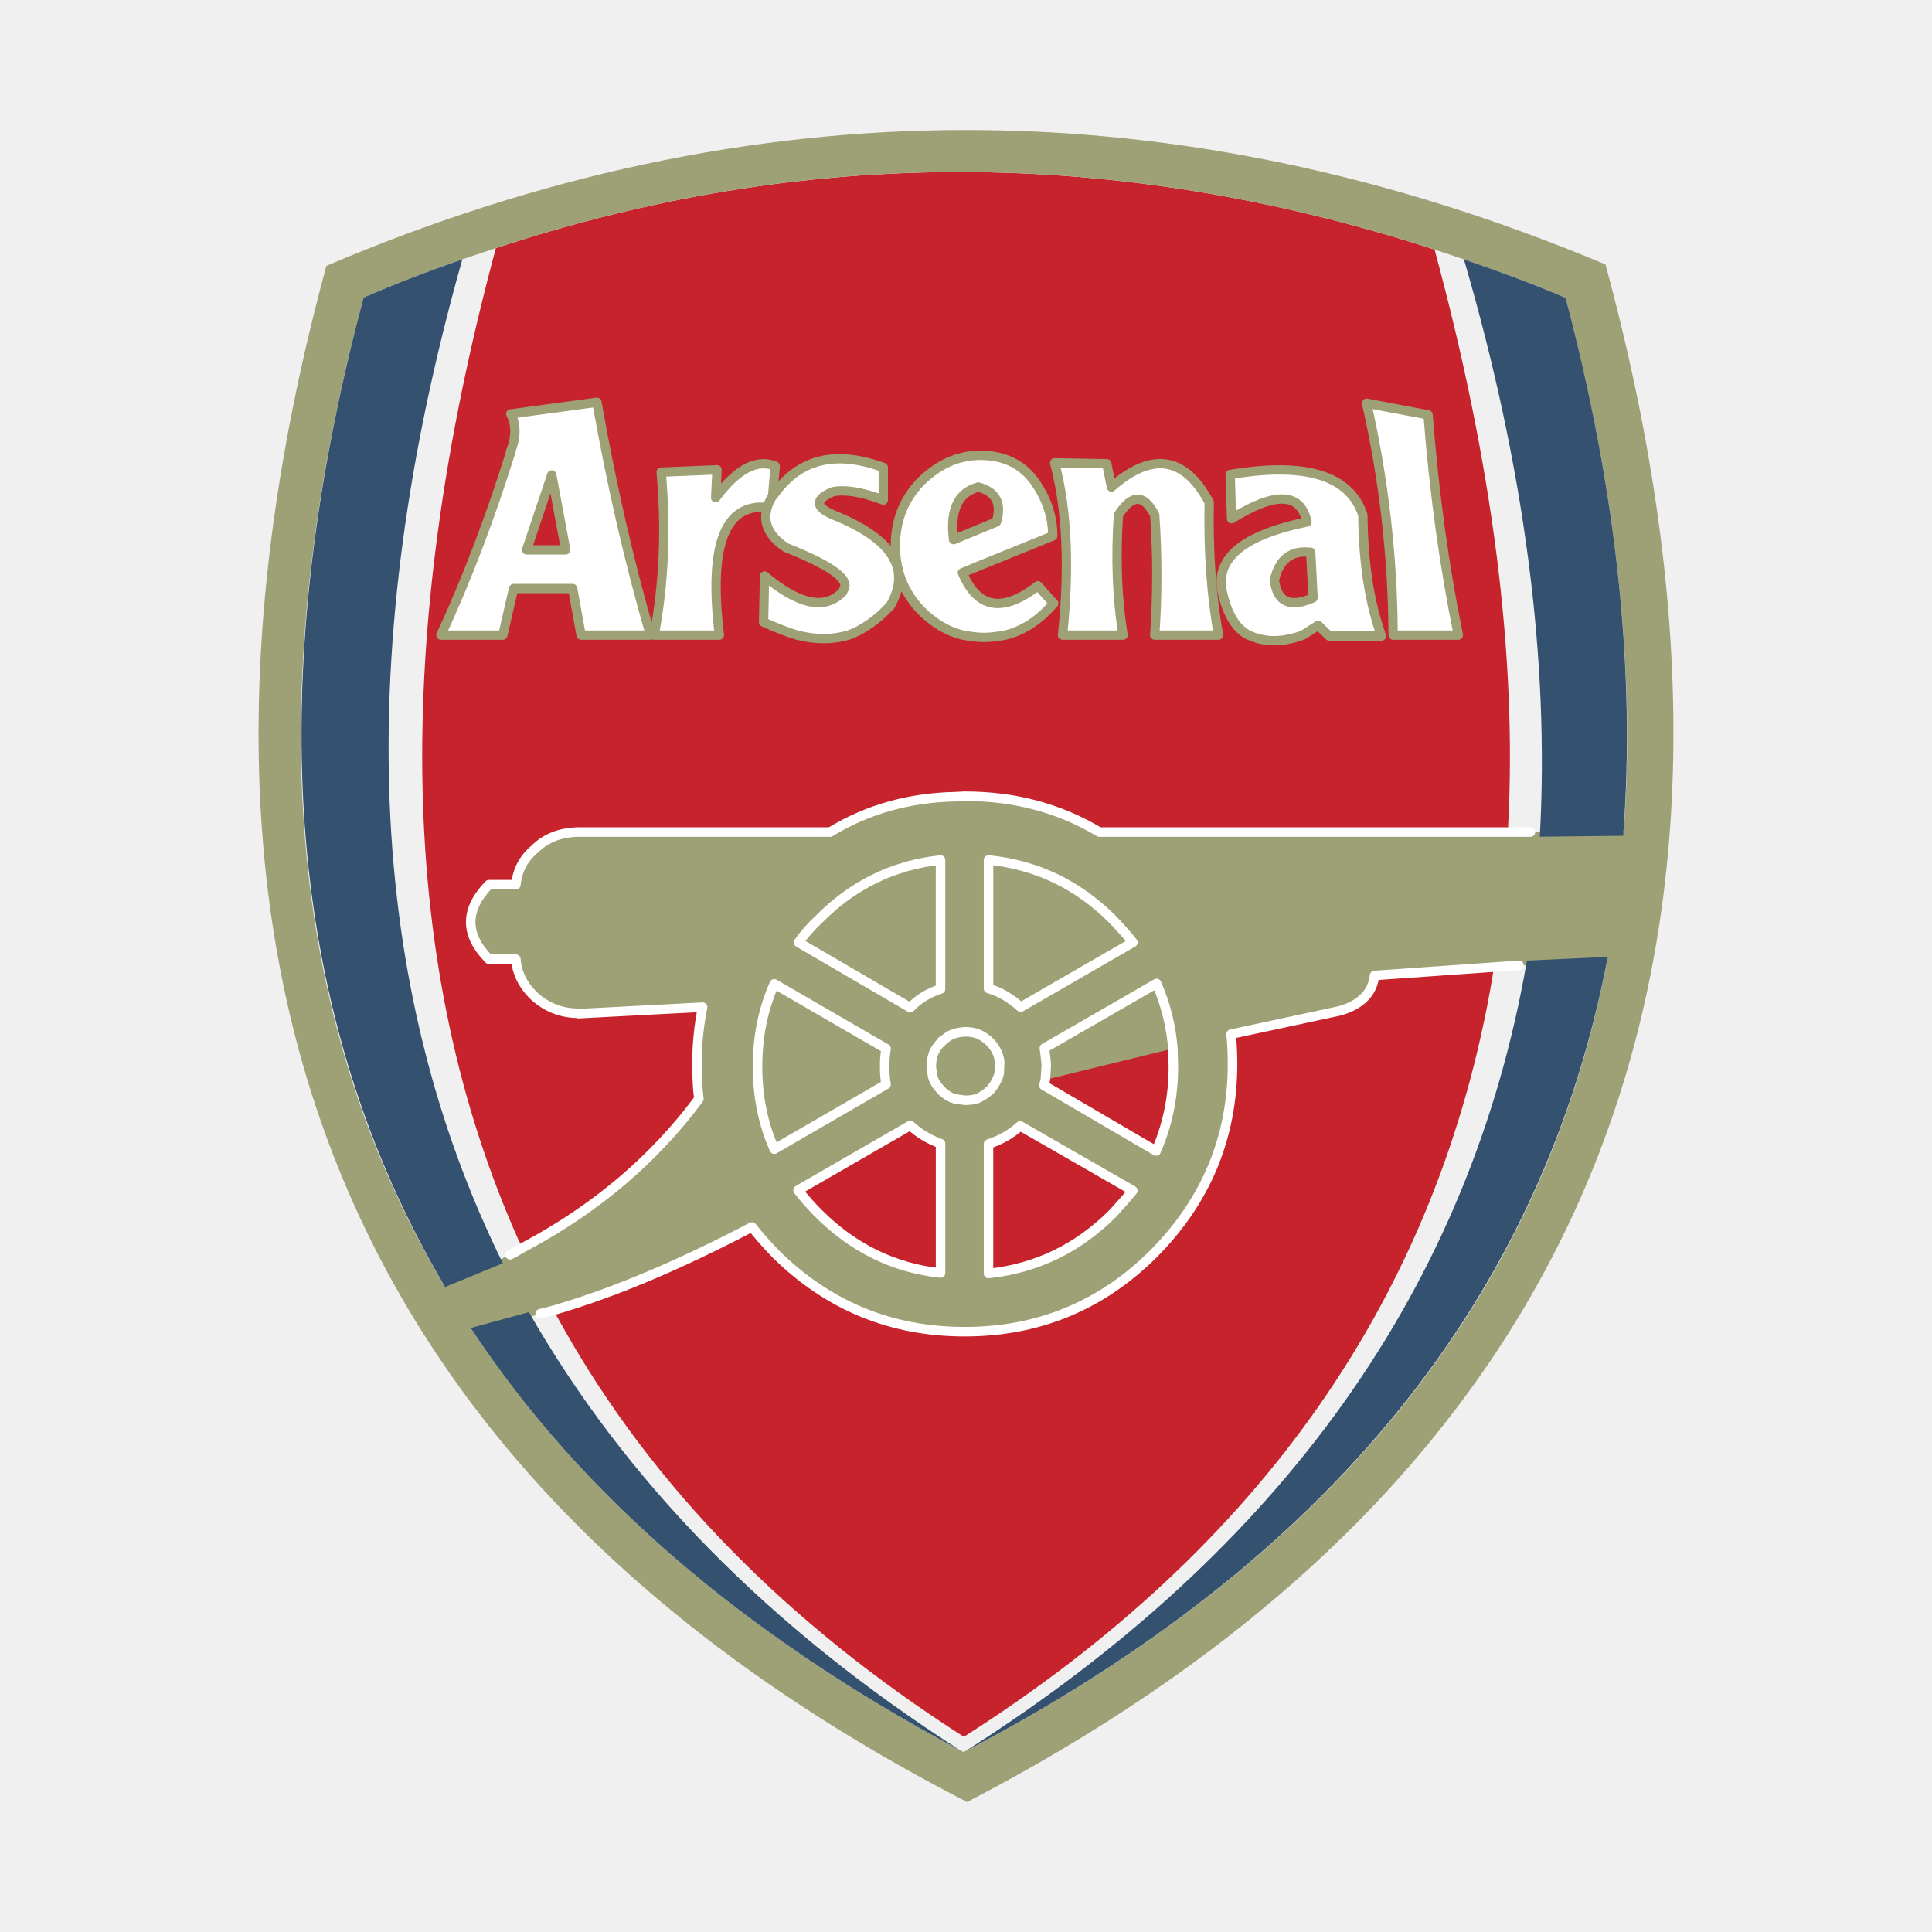
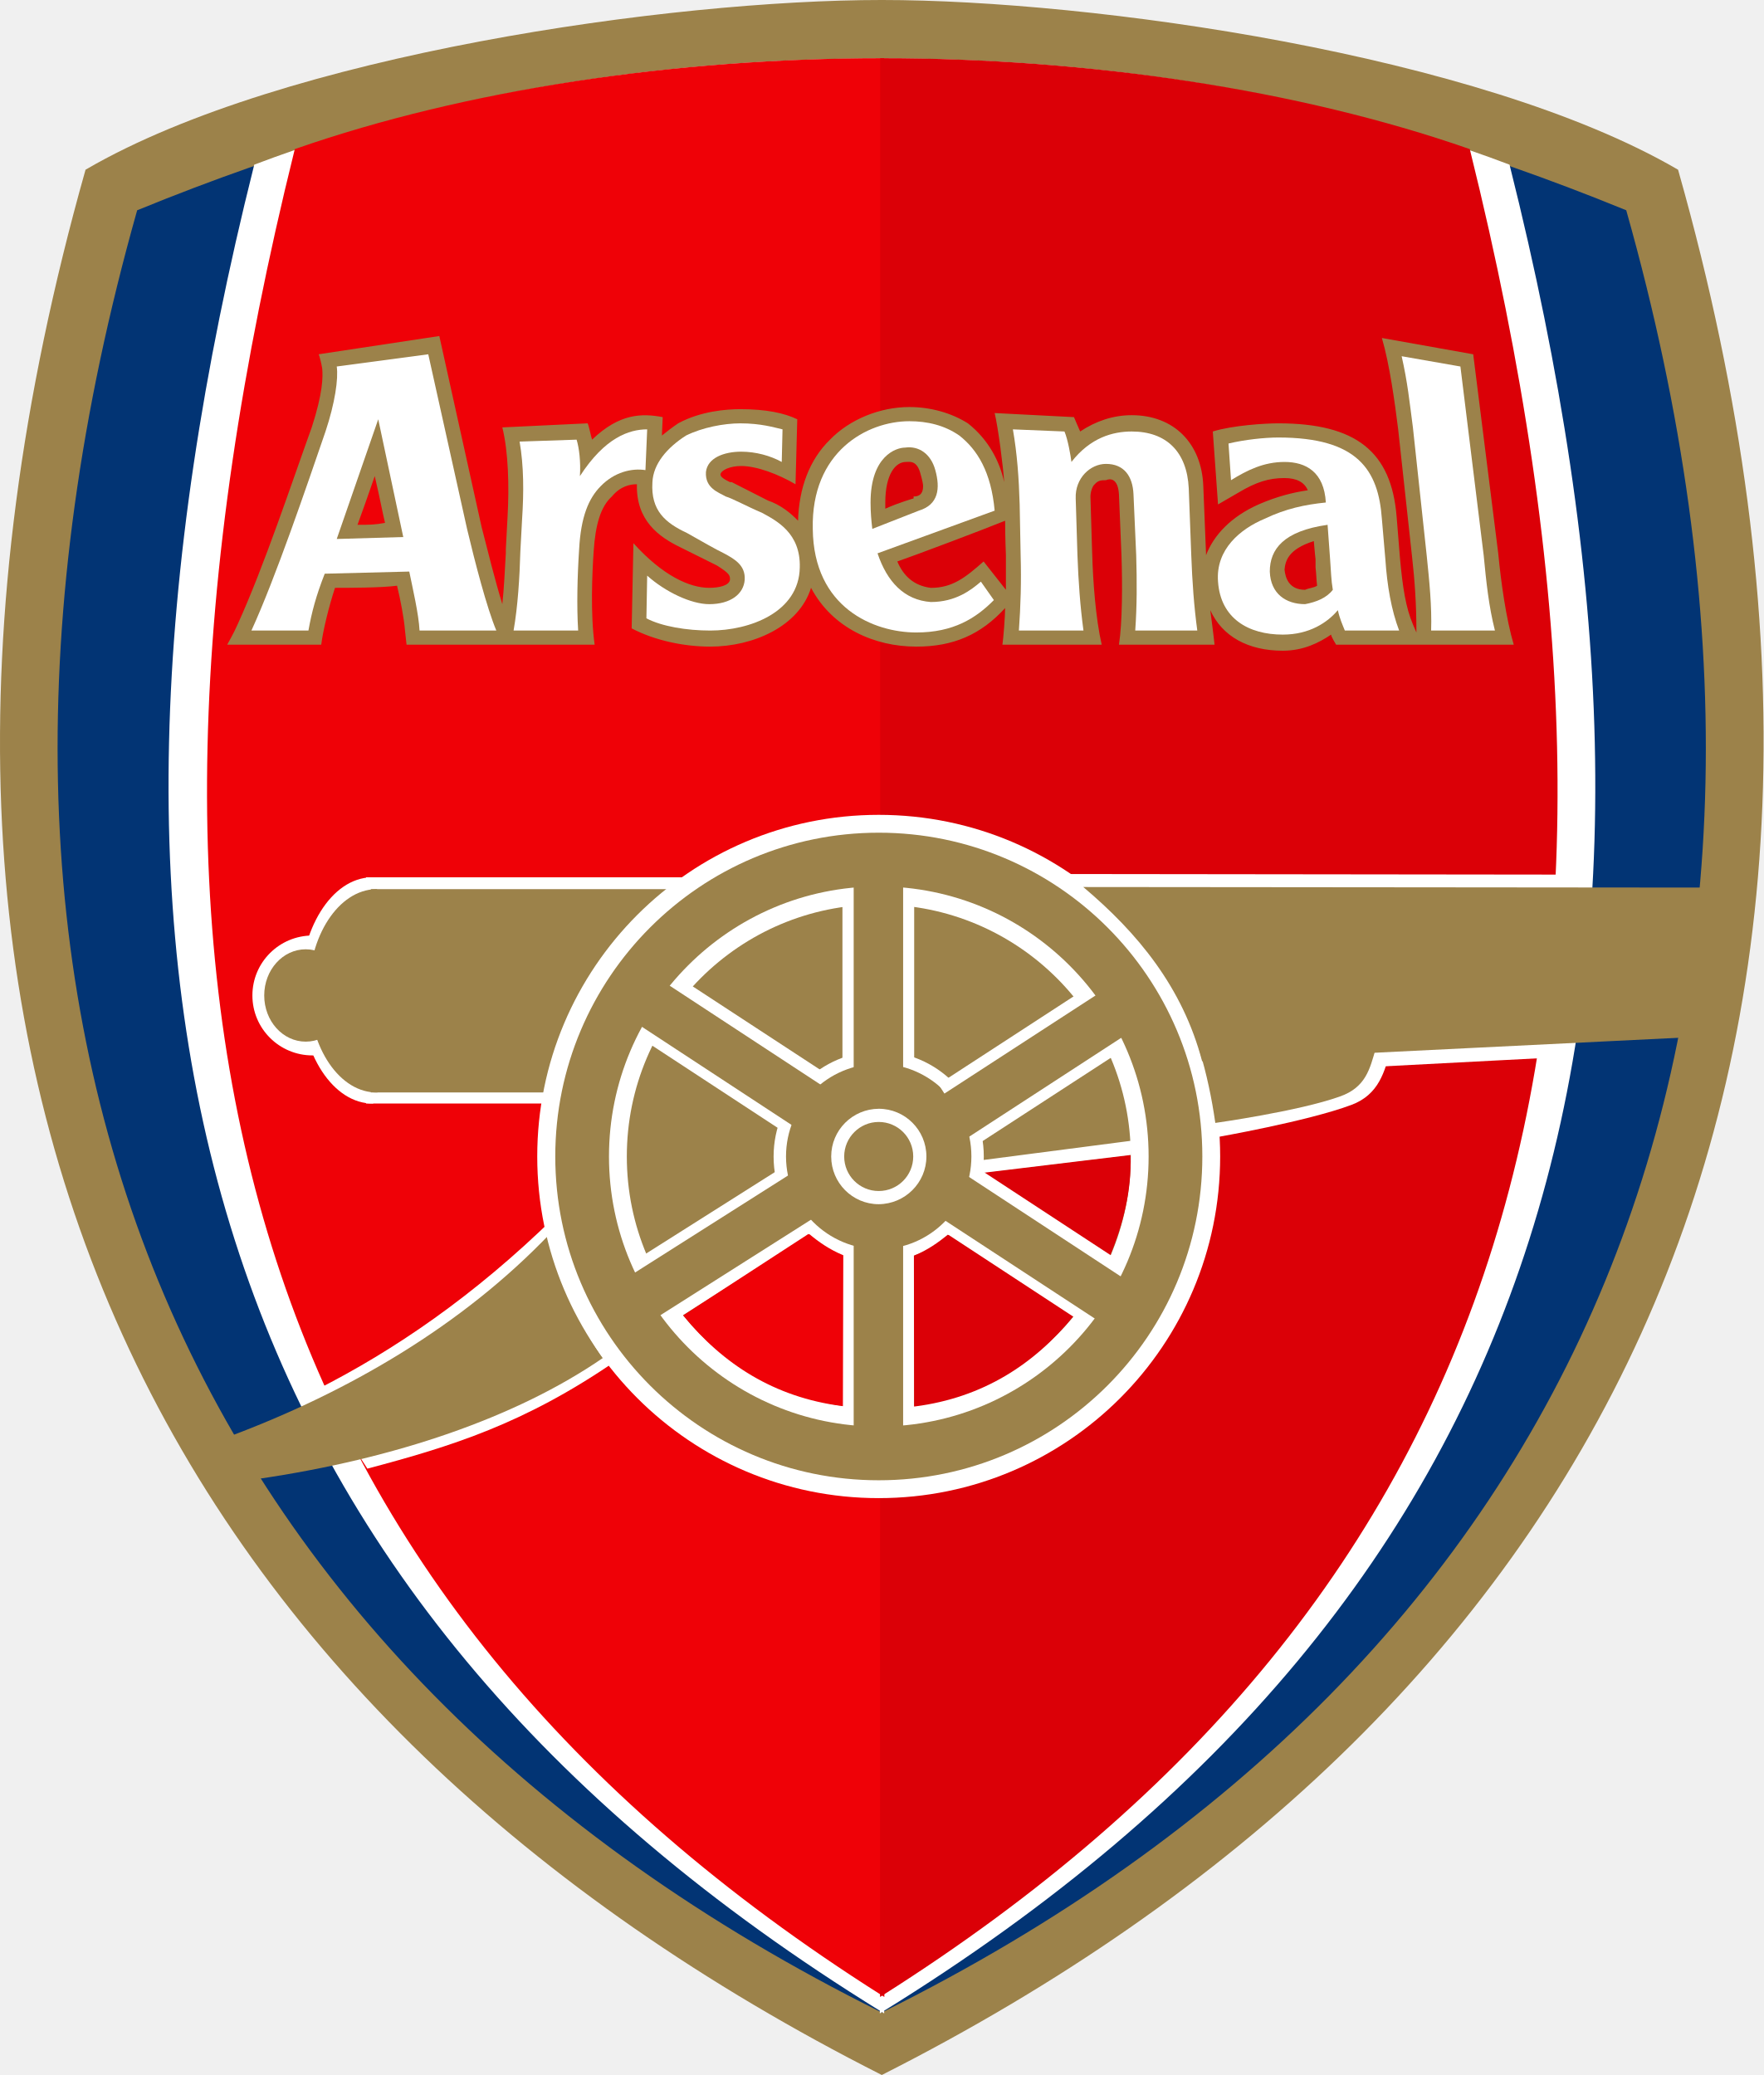
- <svg xmlns="http://www.w3.org/2000/svg" width="2500" height="2500" viewBox="0 0 192.756 192.756">
-   <path fill-rule="evenodd" clip-rule="evenodd" fill="none" d="M0 0h192.756v192.756H0V0z" />
-   <path d="M50.913 45.107v.14m13.983 18.118h.372" fill="none" stroke="#9ea176" stroke-width=".929" stroke-linecap="round" stroke-linejoin="round" stroke-miterlimit="2.613" />
-   <path d="M150.469 83.016v-.65c.883-16.91-1.533-36.05-7.342-57.467-31.682-10.267-62.901-10.312-93.655-.139-10.499 39.023-9.755 72.007 2.277 98.998.139.232.232.465.372.744 0 0 1.068 2.045 3.159 6.225h-.046c.279.557.65 1.162.976 1.766 8.919 15.842 22.252 29.453 39.952 40.789 29.779-18.955 47.339-44.18 52.728-75.725.047-.371.094-.742.186-1.068h-.047l1.44-13.473z" fill-rule="evenodd" clip-rule="evenodd" fill="#c6232d" />
-   <path d="M160.178 26.386C117.438 8.454 74.883 8.5 32.562 26.525c-19.093 70.428 2.23 121.53 63.924 153.26 61.555-31.963 82.785-83.111 63.692-153.399zm-14.123-.511c3.531 1.208 6.922 2.463 10.174 3.856v.093c5.018 19.187 6.969 36.886 5.762 53.192H109.68c-4.043-2.416-8.502-3.577-13.426-3.577l-.929.046c-4.6.093-8.781 1.255-12.498 3.531H57.602c-1.719.046-3.159.604-4.274 1.719-1.115.929-1.719 2.137-1.858 3.53h-2.694c-2.417 2.509-2.417 4.971 0 7.433h2.694c.092 1.348.697 2.602 1.858 3.717 1.208 1.068 2.602 1.625 4.135 1.672.093 0 .14 0 .232.047l12.404-.65a27.892 27.892 0 0 0-.557 5.668c0 1.301.046 2.461.186 3.484-4.553 6.131-10.406 11.055-17.607 14.865l-2.137 1.115c-1.672.789-3.624 1.578-5.807 2.416-15.703-26.574-18.351-59.326-7.898-98.348 3.205-1.395 6.504-2.648 9.849-3.811l3.345-1.114c30.754-10.174 61.974-10.128 93.655.139l2.927.977zm-57.792 80.508c0 .697.046 1.303.139 1.812l-11.15 6.457c-1.115-2.508-1.672-5.248-1.672-8.223 0-3.02.557-5.76 1.672-8.27l11.15 6.459a10.452 10.452 0 0 0-.139 1.765zm7.944-3.438h.093c.418 0 .883.047 1.301.232.186.047.51.232.975.605l.186.186c.512.51.836 1.115.977 1.904l-.047 1.207c-.139.605-.465 1.162-.93 1.719-.092 0-.139.047-.186.141-.418.324-.789.557-1.162.697a4.619 4.619 0 0 1-1.114.139l-1.022-.139a2.886 2.886 0 0 1-1.208-.697c-.093-.047-.139-.094-.139-.141-.557-.557-.883-1.113-.929-1.719l-.093-.697.046-.51a2.919 2.919 0 0 1 .976-1.904c0-.094.046-.141.139-.141.372-.324.697-.557 1.022-.65.186-.091.558-.185 1.115-.232zm-2.37-4.273c-1.161.371-2.183.977-3.02 1.859l-11.149-6.505a14.81 14.81 0 0 1 1.998-2.276c3.391-3.438 7.433-5.436 12.171-5.946v12.868zm-12.171 22.392a22.854 22.854 0 0 1-2.044-2.322l11.196-6.459a8.834 8.834 0 0 0 3.02 1.812v12.916c-4.692-.511-8.734-2.509-12.172-5.947zm-6.643 1.348c.464.604 1.208 1.486 2.323 2.646 5.25 5.203 11.521 7.805 18.908 7.805 7.34 0 13.659-2.602 18.862-7.805 5.203-5.248 7.852-11.566 7.852-18.906 0-1.023-.047-1.998-.141-2.975l10.824-2.322c2.137-.604 3.299-1.812 3.484-3.531l23.229-1.579c-6.41 33.681-27.734 60.022-64.063 78.976-.094 0-.14.047-.14.094l-.372-.188c-21.695-11.566-37.955-25.596-48.825-42.135 1.672-.232 3.67-.604 6.039-1.16l2.23-.605c5.946-1.719 12.543-4.506 19.79-8.315zm23.6 4.645v-12.914c1.254-.418 2.275-1.021 3.158-1.812l11.242 6.457c-.416.512-1.068 1.256-1.996 2.277-3.484 3.484-7.619 5.482-12.404 5.992zm14.4-33.031l-11.195 6.458c-.975-.883-2.045-1.533-3.205-1.859V85.804c4.738.464 8.873 2.416 12.404 5.946.928.975 1.58 1.719 1.996 2.276zm2.372 4.089a20.316 20.316 0 0 1 1.625 6.504l.047 1.811c0 3.066-.604 5.854-1.719 8.41l-11.197-6.551.141-.559.092-1.348c0-.463-.092-1.068-.186-1.811l11.197-6.456z" fill-rule="evenodd" clip-rule="evenodd" fill="#9ea176" />
-   <path d="M104.291 107.73l12.729-3.111a20.316 20.316 0 0 0-1.625-6.504l-11.197 6.457c.094.742.186 1.348.186 1.811l-.093 1.347zM101.828 100.484l11.195-6.458c-.416-.557-1.068-1.301-1.996-2.276-3.531-3.53-7.666-5.482-12.404-5.946v12.821c1.16.326 2.231.977 3.205 1.859zM98.576 103.783c-.465-.373-.789-.559-.975-.605-.418-.186-.883-.232-1.301-.232h-.094c-.557.047-.929.141-1.114.232-.325.094-.651.326-1.022.65-.093 0-.139.047-.139.141a2.926 2.926 0 0 0-.976 1.904l-.046.51.093.697c.046.605.372 1.162.929 1.719 0 .047.046.094.139.141.326.324.743.557 1.208.697l1.022.139c.371 0 .743-.047 1.114-.139.373-.141.744-.373 1.162-.697.047-.094.094-.141.186-.141.465-.557.791-1.113.93-1.719l.047-1.207c-.141-.789-.465-1.395-.977-1.904l-.186-.186zM90.818 100.531c.836-.883 1.858-1.488 3.02-1.859V85.804c-4.738.511-8.78 2.508-12.171 5.946-.604.558-1.3 1.301-1.998 2.276l11.149 6.505zM88.263 106.383c0-.65.046-1.207.139-1.764l-11.15-6.459c-1.115 2.51-1.672 5.25-1.672 8.27 0 2.975.557 5.715 1.672 8.223l11.15-6.457a10.262 10.262 0 0 1-.139-1.813z" fill-rule="evenodd" clip-rule="evenodd" fill="#9ea176" />
-   <path d="M152.326 95.838v.093c-5.621 32.333-24.297 58.627-56.026 78.79 36.282-18.953 57.653-45.342 64.11-79.254l-8.084.371zM52.771 130.912l-5.807 1.58c10.871 16.539 27.13 30.568 48.825 42.135-19.047-12.217-33.356-26.805-43.018-43.715zM156.229 29.73c-3.252-1.393-6.643-2.648-10.174-3.856 6.039 20.674 8.549 39.906 7.572 57.606l8.316-.093c1.254-16.492-.65-34.332-5.715-53.564v-.093h.001zM46.127 25.875c-3.345 1.162-6.644 2.416-9.849 3.811-10.406 38.976-7.712 71.868 8.13 98.719l5.76-2.369C36.464 98.254 35.117 64.852 46.127 25.875z" fill-rule="evenodd" clip-rule="evenodd" fill="#355170" />
-   <path d="M59.553 40.137l-8.594 1.161c.558 1.069.558 2.369-.046 3.809v.14c-1.999 6.364-4.274 12.404-6.922 18.118h6.178l1.069-4.646h5.9l.836 4.646h6.922c-2.138-7.34-3.903-15.098-5.343-23.228zM56.44 54.863h-3.902l2.509-7.479 1.393 7.479z" fill-rule="evenodd" clip-rule="evenodd" fill="#fff" />
-   <path d="M55.047 47.384l1.393 7.479h-3.902l2.509-7.479zm-4.134-2.137c-1.999 6.364-4.274 12.404-6.922 18.118h6.178l1.069-4.646h5.9l.836 4.646h6.922c-2.137-7.34-3.903-15.098-5.343-23.228l-8.594 1.161c.558 1.069.558 2.369-.046 3.809" fill="none" stroke="#9ea176" stroke-width=".929" stroke-linecap="round" stroke-linejoin="round" stroke-miterlimit="2.613" />
-   <path d="M71.771 63.365c-1.115-9.199.604-13.426 5.203-12.683l.372-4.181c-1.812-.743-3.81.279-5.946 3.16l.139-2.787-5.574.232c.511 5.667.278 11.103-.697 16.26h6.503v-.001z" fill-rule="evenodd" clip-rule="evenodd" fill="#fff" />
-   <path d="M76.974 50.682c-4.6-.743-6.318 3.484-5.203 12.683h-6.504c.976-5.157 1.208-10.592.697-16.26l5.574-.232-.139 2.787c2.137-2.88 4.134-3.902 5.946-3.16l-.371 4.182z" fill="none" stroke="#9ea176" stroke-width=".929" stroke-linecap="round" stroke-linejoin="round" stroke-miterlimit="2.613" />
-   <path d="M138.994 63.365h6.504c-1.395-6.829-2.416-14.169-3.02-21.974l-6.133-1.161a107.086 107.086 0 0 1 2.649 23.135z" fill-rule="evenodd" clip-rule="evenodd" fill="#fff" />
-   <path d="M145.498 63.365c-1.395-6.829-2.416-14.169-3.02-21.974l-6.133-1.161a107.023 107.023 0 0 1 2.648 23.135h6.505z" fill="none" stroke="#9ea176" stroke-width=".929" stroke-linecap="round" stroke-linejoin="round" stroke-miterlimit="2.613" />
-   <path d="M105.127 60.206l-1.58-1.765c-3.529 2.74-6.039 2.276-7.526-1.301 1.999-.836 5.018-2.044 9.012-3.67 0-1.905-.604-3.716-1.811-5.435-1.256-1.719-2.975-2.555-5.25-2.602-2.277-.046-4.274.836-6.086 2.602-1.719 1.766-2.555 3.902-2.555 6.457 0 2.462.836 4.6 2.555 6.411 1.255 1.254 2.648 2.09 4.182 2.462h4.227c1.533-.372 2.928-1.208 4.182-2.462l.65-.697zm-7.525-11.615c1.764.465 2.367 1.626 1.811 3.484l-4.274 1.766c-.372-2.926.418-4.692 2.463-5.25z" fill-rule="evenodd" clip-rule="evenodd" fill="#fff" />
-   <path d="M99.412 52.076c.557-1.858-.047-3.019-1.811-3.484-2.045.558-2.834 2.323-2.463 5.25l4.274-1.766zm5.621 1.394c-3.994 1.625-7.014 2.834-9.012 3.67 1.487 3.578 3.997 4.042 7.526 1.301l1.58 1.765-.65.697c-1.254 1.254-2.648 2.09-4.182 2.462-.789.139-1.486.232-2.09.232-.697 0-1.394-.093-2.137-.232-1.534-.372-2.927-1.208-4.182-2.462-1.719-1.812-2.555-3.949-2.555-6.411 0-2.555.836-4.691 2.555-6.457 1.812-1.766 3.81-2.648 6.086-2.602 2.275.047 3.994.883 5.25 2.602 1.208 1.718 1.811 3.53 1.811 5.435z" fill="none" stroke="#9ea176" stroke-width=".929" stroke-linecap="round" stroke-linejoin="round" stroke-miterlimit="2.613" />
-   <path d="M121.572 63.365c-.744-4.088-1.021-8.502-.93-13.24-2.416-4.553-5.668-5.11-9.756-1.534l-.465-2.322-5.203-.093c1.256 4.738 1.488 10.499.791 17.189h6.039c-.604-3.624-.744-7.666-.465-11.986 1.348-2.091 2.555-2.091 3.623 0a85.923 85.923 0 0 1 0 11.986h6.366z" fill-rule="evenodd" clip-rule="evenodd" fill="#fff" />
-   <path d="M112.049 63.365h-6.039m15.562 0h-6.365m0 0a85.923 85.923 0 0 0 0-11.986c-1.068-2.091-2.275-2.091-3.623 0-.279 4.32-.139 8.362.465 11.986m-6.039 0c.697-6.69.465-12.451-.791-17.189l5.203.093.465 2.322c4.088-3.576 7.34-3.019 9.756 1.534-.092 4.738.186 9.151.93 13.24" fill="none" stroke="#9ea176" stroke-width=".929" stroke-linecap="round" stroke-linejoin="round" stroke-miterlimit="2.613" />
-   <path d="M88.124 49.893v-3.252c-4.831-1.766-8.455-.837-10.964 2.787l-.139.14c-1.162 1.951-.697 3.67 1.394 5.063 4.46 1.765 6.411 3.159 5.761 4.181l-.093.232c-1.765 1.858-4.367 1.301-7.805-1.579l-.093 4.599c1.301.604 2.416 1.022 3.345 1.301 1.811.464 3.531.464 5.11 0 1.44-.511 2.834-1.486 4.182-2.927 2.137-3.669.232-6.689-5.668-9.059-1.858-.79-1.858-1.579-.046-2.323 1.16-.232 2.832.001 5.016.837z" fill-rule="evenodd" clip-rule="evenodd" fill="#fff" />
-   <path d="M84.082 59.044c-1.765 1.858-4.367 1.301-7.805-1.579l-.093 4.599c1.301.604 2.416 1.022 3.345 1.301 1.811.464 3.531.464 5.11 0 1.44-.511 2.834-1.486 4.182-2.927 2.137-3.669.232-6.689-5.668-9.059-1.858-.79-1.858-1.579-.046-2.323 1.162-.232 2.833 0 5.017.836V46.64c-4.831-1.766-8.455-.837-10.964 2.787l-.139.14c-1.162 1.951-.697 3.67 1.394 5.063 4.46 1.765 6.411 3.159 5.761 4.181" fill="none" stroke="#9ea176" stroke-width=".929" stroke-linecap="round" stroke-linejoin="round" stroke-miterlimit="2.613" />
-   <path d="M122.779 47.337c0 1.022 0 2.463.094 4.414 4.367-2.695 6.875-2.648 7.525.324-6.363 1.301-9.152 3.624-8.455 6.969.512 2.276 1.395 3.717 2.648 4.321 1.58.743 3.346.743 5.389 0l1.533-.976 1.115 1.068h5.203v-.092c-1.209-3.252-1.812-7.248-1.859-11.986-1.298-3.949-5.712-5.296-13.193-4.042zm7.991 7.758l.234 4.554c-2.324 1.021-3.578.417-3.857-1.766.465-2.044 1.627-2.973 3.484-2.788h.139z" fill-rule="evenodd" clip-rule="evenodd" fill="#fff" />
-   <path d="M122.873 51.751c4.367-2.695 6.875-2.648 7.525.324-6.363 1.301-9.152 3.624-8.455 6.969.512 2.276 1.395 3.717 2.648 4.321 1.58.743 3.346.743 5.389 0l1.533-.976 1.115 1.068h5.203c-1.209-3.344-1.812-7.34-1.859-12.078-1.299-3.949-5.713-5.296-13.193-4.042h-.045l.139 4.414zm7.897 3.344l.234 4.554c-2.324 1.021-3.578.417-3.857-1.766.465-2.044 1.627-2.973 3.484-2.788" fill="none" stroke="#9ea176" stroke-width=".929" stroke-linecap="round" stroke-linejoin="round" stroke-miterlimit="2.613" />
-   <path d="M152.691 83.016H109.68c-4.043-2.416-8.502-3.577-13.426-3.577l-.929.046c-4.6.093-8.781 1.255-12.498 3.531H57.602c-1.719.046-3.159.604-4.274 1.719-1.115.929-1.719 2.137-1.858 3.53h-2.694c-2.417 2.509-2.417 4.971 0 7.433h2.694c.092 1.348.697 2.602 1.858 3.717 1.208 1.068 2.602 1.625 4.135 1.672.093 0 .14 0 .232.047l12.404-.65a27.892 27.892 0 0 0-.557 5.668c0 1.301.046 2.461.186 3.484-4.481 6.035-10.224 10.902-17.271 14.686-.543.275-1.124.656-1.571.867m37.377-18.806c0 .697.046 1.303.139 1.812l-11.15 6.457c-1.115-2.508-1.672-5.248-1.672-8.223 0-3.02.557-5.76 1.672-8.27l11.15 6.459a10.452 10.452 0 0 0-.139 1.765zm7.944-3.438h.093c.418 0 .883.047 1.301.232.186.047.51.232.975.605l.186.186c.512.51.836 1.115.977 1.904l-.047 1.207c-.139.605-.465 1.162-.93 1.719-.092 0-.139.047-.186.141-.418.324-.789.557-1.162.697a4.619 4.619 0 0 1-1.114.139l-1.022-.139a2.886 2.886 0 0 1-1.208-.697c-.093-.047-.139-.094-.139-.141-.557-.557-.883-1.113-.929-1.719l-.093-.697.046-.51a2.919 2.919 0 0 1 .976-1.904c0-.094.046-.141.139-.141.372-.324.697-.557 1.022-.65.186-.091.558-.185 1.115-.232zm-2.37-4.273c-1.161.371-2.183.977-3.02 1.859l-11.149-6.505a14.81 14.81 0 0 1 1.998-2.276c3.391-3.438 7.433-5.436 12.171-5.946v12.868zm-12.171 22.392a22.854 22.854 0 0 1-2.044-2.322l11.196-6.459a8.834 8.834 0 0 0 3.02 1.812v12.916c-4.692-.511-8.734-2.509-12.172-5.947zM53.894 131.07c.688-.178 1.206-.287 1.757-.465 5.837-1.729 12.294-4.475 19.372-8.193.464.604 1.208 1.486 2.323 2.646 5.25 5.203 11.521 7.805 18.908 7.805 7.34 0 13.659-2.602 18.862-7.805 5.203-5.248 7.852-11.566 7.852-18.906 0-1.023-.047-1.998-.141-2.975l10.824-2.322c2.137-.604 3.299-1.812 3.484-3.531l14.41-1.012m-52.922 30.745v-12.914c1.254-.418 2.275-1.021 3.158-1.812l11.242 6.457c-.416.512-1.068 1.256-1.996 2.277-3.484 3.484-7.619 5.482-12.404 5.992zm14.4-33.031l-11.195 6.458c-.975-.883-2.045-1.533-3.205-1.859V85.804c4.738.464 8.873 2.416 12.404 5.946.928.975 1.58 1.719 1.996 2.276zm2.372 4.089a20.316 20.316 0 0 1 1.625 6.504l.047 1.811c0 3.066-.604 5.854-1.719 8.41l-11.197-6.551.141-.559.092-1.348c0-.463-.092-1.068-.186-1.811l11.197-6.456z" fill="none" stroke="#fff" stroke-width=".949" stroke-linecap="round" stroke-linejoin="round" stroke-miterlimit="2.613" />
+ <svg xmlns="http://www.w3.org/2000/svg" version="1.1" id="Layer_1" x="0px" y="0px" width="322.793px" height="379.84px" viewBox="0 0 322.793 379.84" enable-background="new 0 0 322.793 379.84" xml:space="preserve">
+   <g>
+     <path fill="#9C824A" stroke="#9C824A" stroke-width="0.793" stroke-miterlimit="282" d="M161.396,0.396   c-38.436,0-109.309,9.944-145.402,30.932C-31.526,199.803,33.101,314.37,161.396,379.396   c128.296-65.026,192.923-180.16,145.402-348.067C270.669,10.34,199.831,0.396,161.396,0.396L161.396,0.396z" />
+     <path fill="#023474" stroke="#023474" stroke-width="0.793" stroke-miterlimit="282" d="M161.396,11.228   c-37.761,0-80.278,4.83-135.962,27.558c-41.452,147.061,6.637,264.931,135.962,329.174   c129.325-64.243,177.378-182.114,135.926-329.174C241.638,16.058,199.157,11.228,161.396,11.228L161.396,11.228z" />
+     <path fill="#FFFFFF" stroke="#FFFFFF" stroke-width="0.793" stroke-miterlimit="282" d="M161.219,11.086   c-37.584,0-77.936,5.575-114.349,19.355C9.109,181.018,36.969,290.967,161.432,367.854L161.219,11.086L161.219,11.086z    M161.432,367.854c124.462-76.887,152.287-186.836,114.525-337.413c-36.412-13.78-76.729-19.355-114.312-19.355L161.432,367.854   L161.432,367.854z" />
+     <path fill="#EF0107" stroke="#EF0107" stroke-width="0.793" stroke-miterlimit="282" d="M161.432,11.051   c-37.797,0-76.055,5.717-107.144,16.548c-39.11,157.822-7.702,264.397,107.179,337.235L161.432,11.051L161.432,11.051z" />
+     <path fill="#DB0007" stroke="#DB0007" stroke-width="0.793" stroke-miterlimit="282" d="M161.503,11.051   c37.796,0,76.055,5.717,107.179,16.548c39.11,157.822,7.701,264.397-107.214,337.235L161.503,11.051L161.503,11.051z" />
+     <path fill="#FFFFFF" d="M112.598,249.203c-16.68,11.437-29.953,15.556-45.356,19.64l-9.298-14.454   c14.161-7.173,28.818-17.153,43.582-31.606C102.768,236.809,109.297,246.752,112.598,249.203L112.598,249.203z" />
+     <path fill="#9C824A" d="M110.326,248.6c-15.828,10.866-37.868,18.431-63.101,22.124l-5.146-7.812   c21.613-8.099,42.481-20.172,58.665-37.147C103.193,236.631,106.919,243.841,110.326,248.6L110.326,248.6z" />
+     <path fill="#FFFFFF" d="M68.165,182.225c0,6.073-4.897,10.974-10.966,10.974s-11.002-4.901-11.002-10.974l0,0   c0-6.073,4.933-10.973,11.002-10.973S68.165,176.152,68.165,182.225L68.165,182.225z" />
+     <path fill="#FFFFFF" d="M66.993,160.597v41.409h32.615c2.129-13.886,10.008-28.624,27.859-41.409H66.993" />
+     <path fill="#FFFFFF" d="M68.307,202.006c-7.276,0.106-13.273-9.021-13.38-20.456c-0.071-11.436,5.75-20.811,13.061-20.953   c0.071,0,0.142,0,0.249,0" />
+     <path fill="#9C824A" d="M63.551,182.225c0,4.688-3.407,8.453-7.595,8.453c-4.188,0-7.595-3.764-7.595-8.453l0,0   c0-4.688,3.407-8.452,7.595-8.452C60.144,173.772,63.551,177.537,63.551,182.225L63.551,182.225z" />
+     <path fill="#9C824A" d="M67.881,162.764v37.217h32.367c2.555-12.358,8.837-25.498,24.523-37.217H67.881" />
+     <path fill="#9C824A" d="M69.087,199.981c-6.85,0.143-12.457-8.096-12.563-18.36c-0.071-10.263,5.43-18.716,12.279-18.857   c0.071,0,0.142,0,0.213,0" />
+     <path fill="#FFFFFF" d="M223.325,211.701c0,34.556-27.965,62.539-62.497,62.539c-34.496,0-62.497-27.983-62.497-62.539l0,0   c0-34.554,28.001-62.539,62.497-62.539C195.36,149.162,223.325,177.147,223.325,211.701L223.325,211.701L223.325,211.701z" />
+     <path fill="#9C824A" d="M220.062,211.701c0,32.744-26.512,59.271-59.233,59.271c-32.686,0-59.197-26.527-59.197-59.271l0,0   c0-32.707,26.511-59.271,59.197-59.271C193.55,152.429,220.062,178.958,220.062,211.701L220.062,211.701L220.062,211.701z" />
+     <path fill="#FFFFFF" d="M210.23,211.701c0,27.31-22.111,49.436-49.402,49.436c-27.256,0-49.366-22.126-49.366-49.436l0,0   c0-27.31,22.11-49.435,49.366-49.435C188.119,162.266,210.23,184.391,210.23,211.701L210.23,211.701L210.23,211.701z" />
+     <path fill="#9C824A" d="M206.966,211.701c0,25.498-20.656,46.132-46.138,46.132c-25.446,0-46.101-20.634-46.101-46.132l0,0   c0-25.498,20.655-46.131,46.101-46.131C186.31,165.569,206.966,186.203,206.966,211.701L206.966,211.701L206.966,211.701z" />
+     <path fill="#FFFFFF" d="M180.063,211.701c0.036,10.619-8.588,19.249-19.2,19.284c-10.646,0-19.271-8.629-19.271-19.248v-0.036   c0-10.619,8.589-19.248,19.235-19.248c10.611-0.035,19.235,8.595,19.235,19.213C180.063,211.701,180.063,211.701,180.063,211.701   L180.063,211.701z" />
+     <path fill="#9C824A" d="M177.793,211.701c0,9.377-7.561,16.976-16.929,16.976c-9.369,0-16.964-7.563-17-16.939v-0.036   c0-9.375,7.595-16.976,16.964-16.976s16.965,7.565,16.965,16.94V211.701L177.793,211.701z" />
+     <path fill="#FFFFFF" d="M169.559,211.701c0,4.794-3.904,8.7-8.73,8.735c-4.791,0-8.695-3.905-8.695-8.735l0,0   c0-4.829,3.904-8.7,8.695-8.735C165.654,202.965,169.559,206.872,169.559,211.701L169.559,211.701L169.559,211.701z" />
+     <path fill="#9C824A" d="M167.146,211.701c0,3.48-2.804,6.321-6.317,6.321c-3.478,0-6.317-2.806-6.317-6.321l0,0   c0-3.479,2.839-6.32,6.317-6.32C164.306,205.38,167.146,208.185,167.146,211.701L167.146,211.701L167.146,211.701z" />
+     <rect x="154.192" y="164.504" fill="#FFFFFF" width="13.131" height="30.647" />
+     <rect x="156.25" y="160.1" fill="#9C824A" width="9.049" height="38.958" />
+     <polygon fill="#FFFFFF" points="197.418,181.798 204.587,192.807 178.893,209.5 171.76,198.49  " />
+     <polygon fill="#9C824A" points="202.21,181.124 207.143,188.724 174.492,209.961 169.559,202.326  " />
+     <polygon fill="#FFFFFF" points="142.409,214.187 149.436,225.267 123.564,241.675 116.537,230.559  " />
+     <polygon fill="#9C824A" points="146.81,213.548 151.672,221.219 118.809,242.065 113.946,234.394  " />
+     <rect x="154.192" y="229.281" fill="#FFFFFF" width="13.131" height="30.646" />
+     <rect x="156.25" y="224.913" fill="#9C824A" width="9.049" height="38.922" />
+     <path fill="#EF0107" stroke="#EF0107" stroke-width="0.311" stroke-miterlimit="282" d="M148.017,226.013   c1.775,1.491,3.726,2.841,6.175,3.871l-0.071,27.345c-12.386-1.598-21.755-7.706-28.853-16.406l22.785-14.81" />
+     <path fill="#DB0007" stroke="#DB0007" stroke-width="0.311" stroke-miterlimit="282" d="M173.604,226.12   c-1.81,1.456-3.727,2.841-6.175,3.835l0.035,27.346c12.386-1.598,21.756-7.706,28.854-16.407l-22.749-14.773" />
+     <path fill="#DB0007" d="M179.815,214.649l27.114-3.268c0.213,6.782-1.42,12.749-3.727,18.467l-23.459-15.199" />
+     <path fill="#FFFFFF" stroke="#FFFFFF" stroke-width="0.311" stroke-miterlimit="282" d="M179.851,214.542   c0.106-0.426,0.071-0.816,0.249-2.059l26.76-3.48c0.106,1.243,0.035,1.704,0,2.272L179.851,214.542L179.851,214.542z" />
+     <path fill="#FFFFFF" d="M219.458,191.992h35.1c-1.101,4.154-2.166,8.38-7.206,10.263c-8.056,3.02-24.771,5.931-24.771,5.931   C222.261,203.604,221.232,197.388,219.458,191.992L219.458,191.992z" />
+     <path fill="#FFFFFF" d="M195.006,159.994l91.705,0.106l-3.229,33.524l-62.64,3.268C217.47,181.905,206.077,167.594,195.006,159.994   L195.006,159.994z" />
+     <path fill="#9C824A" d="M198.27,162.373l117.081,0.106l-4.472,27.311l-90.854,4.475C216.44,180.698,208.243,170.79,198.27,162.373   L198.27,162.373z" />
+     <path fill="#9C824A" d="M219.458,191.992h32.33c-1.064,3.692-1.81,7.066-6.565,8.735c-7.559,2.699-22.784,4.83-22.784,4.83   C221.8,201.119,220.877,196.608,219.458,191.992L219.458,191.992z" />
+     <path fill="#9C824A" d="M183.968,111.305c0,1.492-0.319,5.576-0.496,6.712h18.171c-1.102-4.831-1.599-11.542-1.74-16.727   c0,0.355-0.319-10.406-0.319-10.406c0-0.746,0.319-1.882,0.78-2.237c0.64-0.746,1.279-0.746,2.06-0.746   c0.78-0.355,2.2-0.355,2.377,2.593l0.462,11.151c0.177,5.22,0.177,12.288-0.462,16.372h17.497   c-0.143-1.492-0.639-5.221-0.781-6.322c2.2,4.83,6.956,7.422,13.273,7.422c3.762,0,6.636-1.457,8.837-2.948   c0,0.355,0.923,1.848,0.923,1.848h32.509c-1.42-4.831-2.343-11.542-2.839-16.727l-4.579-36.437l-16.716-2.983   c1.421,4.83,2.379,11.897,2.981,16.727l2.555,23.439c0.462,4.084,0.782,8.559,0.782,13.388v0.355l-0.64-1.492   c-1.277-2.983-1.881-6.676-2.378-12.252l-0.603-7.458c-0.958-11.897-7.417-17.083-21.649-17.083c-2.342,0-8.34,0.355-11.995,1.492   l0.958,13.353l3.798-2.202c3.159-1.882,5.501-2.628,8.339-2.628c2.237,0,3.656,0.747,4.295,2.238   c-2.696,0.39-5.679,1.136-9.014,2.592c-5.04,2.237-8.199,5.61-9.618,9.304v-0.355l-0.497-12.288   c-0.283-7.813-5.358-12.998-13.096-12.998c-3.442,0-6.602,1.101-9.44,2.983c-0.177-0.391-0.319-0.747-0.497-1.137l-0.639-1.492   l-14.516-0.746c0.639,2.628,1.598,10.051,1.74,12.644c-0.782-3.694-2.84-7.778-6.638-10.761c-2.98-1.882-6.778-2.983-10.717-2.983   c-5.36,0-10.896,2.237-14.516,5.966c-3.797,3.693-5.679,8.914-5.856,14.845c-1.419-1.492-3.3-2.948-5.501-3.693l-6.637-3.374   h-0.319c-1.561-0.747-1.739-1.102-1.739-1.457c0.178-0.746,1.739-1.492,3.798-1.492c2.839,0,6.779,1.492,9.937,3.339l0.319-11.897   c-2.378-1.137-5.678-1.847-10.434-1.847c-2.52,0-7.24,0.355-11.357,2.592c-1.101,0.746-2.059,1.492-2.981,2.238l0.142-3.375   c-3.797-0.71-7.879-0.71-12.919,4.12c-0.177-0.391-0.497-2.238-0.816-2.983l-15.615,0.746c1.1,4.44,1.277,10.761,0.958,16.337   l-0.319,5.966v0.746c-0.178,2.983-0.319,6.321-0.639,9.304c-1.278-4.12-2.662-9.695-3.798-14.134l-7.736-34.945l-22.075,3.338   c0.142,0.355,0.461,1.492,0.639,2.592c0.143,1.492,0.143,4.475-1.916,10.796c-3.62,10.016-8.66,25.286-13.557,36.046   c-0.639,1.492-1.916,3.729-1.916,3.729h17.212c0.32-2.593,1.42-7.067,2.52-10.406c2.378,0,8.518,0,11.356-0.391   c0.639,2.628,1.278,5.966,1.456,8.203l0.284,2.593h34.425c-0.781-5.576-0.462-12.999-0.177-17.118   c0.319-4.83,1.277-8.168,3.336-10.015c1.561-1.882,3.3-2.237,4.578-2.237c-0.177,6.676,4.082,9.66,7.879,11.506l6.778,3.373   c2.378,1.492,2.378,1.847,2.378,2.593c-0.142,1.101-2.059,1.492-3.797,1.492c-3.62,0-8.518-2.238-13.877-8.168l-0.319,15.59   c4.259,2.237,9.618,3.338,14.374,3.338c7.879,0,16.254-3.694,18.455-10.761c3.939,7.422,11.676,10.761,19.271,10.761   C174.492,118.372,179.531,116.169,183.968,111.305L183.968,111.305z M65.432,96.069c0.958-2.592,1.738-4.83,3.158-8.914   c0.958,4.084,1.419,6.677,1.881,8.559C68.59,96.069,67.632,96.069,65.432,96.069L65.432,96.069z M162.035,91.985   c0-5.185,1.881-7.422,3.763-7.422c0.639,0,2.058-0.391,2.696,2.237c0.319,1.101,0.461,1.847,0.461,2.202   c0,1.492-0.78,1.882-1.738,1.882v0.355c0,0-2.662,0.746-5.182,1.882C162.035,92.731,162.035,92.376,162.035,91.985L162.035,91.985z    M180.028,102.781c-3.337,2.948-5.714,4.83-9.653,4.83c-3.158-0.391-5.04-2.238-6.14-4.83c3.301-1.136,16.077-5.966,19.732-7.458   c0,2.983,0.143,6.321,0.143,6.321v6.322L180.028,102.781L180.028,102.781z M238.87,107.967c-2.98,0-3.62-2.238-3.762-3.694   c0.142-1.492,0.603-3.729,5.358-5.22c0.143,1.847,0.319,3.338,0.319,3.338v1.491c0.143,1.136,0.143,2.237,0.284,3.338   C240.467,107.611,239.687,107.611,238.87,107.967" />
+     <path fill="#FFFFFF" d="M143.225,78.597c-1.561-0.355-3.939-1.101-7.736-1.101c-2.981,0-6.921,0.746-9.938,2.238   c-3.478,2.237-5.998,5.185-6.14,8.559c-0.319,5.185,2.378,7.422,6.317,9.269c2.662,1.492,5.217,2.983,6.779,3.729   c2.058,1.101,3.939,2.237,3.797,4.83c-0.177,2.593-2.555,4.475-6.494,4.475c-3.301,0-8.021-2.237-11.357-5.221l-0.142,7.813   c2.839,1.492,7.417,2.237,11.676,2.237c7.24,0,16.254-3.338,16.396-11.542c0.177-6.321-4.258-8.559-6.92-10.015   c-2.697-1.136-5.395-2.627-6.636-2.983c-1.278-0.746-3.798-1.491-3.62-4.475c0.284-2.592,3.301-3.729,6.459-3.729   c2.662,0,5.359,0.746,7.417,1.882" />
+     <path fill="#FFFFFF" d="M78.385,64.853L61.634,67.09c0.32,2.238-0.319,6.677-2.058,11.897   c-3.442,10.015-9.121,26.741-13.558,36.436h10.435c0.603-3.373,1.384-6.321,2.981-10.405l15.474-0.391   c0.603,2.983,1.739,7.813,1.881,10.796h14.054c-1.739-4.119-3.939-12.643-5.358-18.609L78.385,64.853L78.385,64.853z    M61.634,98.662l7.595-21.912l4.579,21.557" />
+     <path fill="#FFFFFF" d="M118.454,78.597l-0.319,7.458c-2.52-0.39-5.678,0.355-8.198,2.948c-2.201,2.237-3.62,5.576-3.939,11.542   c-0.32,4.83-0.462,10.406-0.178,14.88H94.001c0.781-4.474,1.101-9.66,1.242-14.524l0.319-5.931c0.319-4.83,0.319-9.66-0.461-14.134   l10.434-0.355c0.462,1.492,0.781,4.084,0.604,6.676C110.717,80.088,115.153,78.597,118.454,78.597" />
+     <path fill="#FFFFFF" d="M267.298,67.09l-10.754-1.882c1.101,4.866,1.42,8.204,2.059,13.033l2.521,23.404   c0.496,4.83,0.958,9.305,0.815,13.779h11.677c-1.136-4.474-1.597-8.949-2.059-13.779" />
+     <path fill="#FFFFFF" d="M219.139,115.424c-0.604-4.474-0.924-8.949-1.102-13.779l-0.461-12.252   c-0.319-6.712-4.116-10.405-10.434-10.405c-3.442,0-7.56,1.101-11.037,5.575c-0.142-1.136-0.639-4.084-1.277-5.575l-9.44-0.391   c0.78,4.475,1.1,8.914,1.241,13.744l0.178,9.304c0.142,4.83,0,9.305-0.319,13.779h11.818c-0.604-4.474-0.923-8.949-1.101-13.779   l-0.319-10.405c-0.142-3.729,2.697-6.322,5.537-6.322c3.3,0,4.897,2.237,5.04,5.576l0.496,11.151   c0.143,4.83,0.143,9.305-0.177,13.779" />
+     <path fill="#FFFFFF" d="M256.083,115.424c-1.419-3.729-2.2-8.203-2.52-13.033l-0.64-7.423c-0.639-8.914-4.399-14.88-18.951-14.88   c-2.52,0-6.14,0.391-9.12,1.101l0.461,6.712c2.98-1.847,5.998-3.338,9.795-3.338c3.939,0,7.24,1.847,7.56,7.422   c-3.798,0.391-7.276,1.101-11.215,2.983c-4.4,1.847-8.979,5.576-8.518,11.506c0.461,6.712,5.536,9.695,11.854,9.695   c4.897,0,8.198-2.237,10.079-4.474c0.319,1.491,0.816,2.592,1.277,3.729H256.083L256.083,115.424L256.083,115.424z M238.87,110.594   c-3.479,0-6.316-1.882-6.459-5.966c0-4.084,2.52-7.422,10.576-8.559l0.462,6.322c0.177,2.237,0.177,3.729,0.496,5.576   C242.811,109.458,240.929,110.204,238.87,110.594" />
+     <path fill="#FFFFFF" d="M175.592,79.733c-2.696-1.882-5.855-2.628-9.155-2.628c-7.737,0-17.994,5.576-17.675,19.71   c0.142,14.49,11.215,18.964,18.952,18.964c6.778,0,10.896-2.593,14.195-5.931l-2.378-3.374c-1.738,1.492-4.578,3.729-9.156,3.729   c-4.898-0.355-8.021-3.729-9.76-8.914l21.436-7.813C181.412,86.41,178.893,82.326,175.592,79.733L175.592,79.733z M168.175,93.477   l-8.518,3.338c-0.177-1.491-0.319-2.983-0.319-4.83c0-8.559,4.72-10.05,6.316-10.05c2.521-0.355,4.721,1.136,5.536,4.119   C172.114,89.393,171.795,92.376,168.175,93.477" />
+     <polygon fill="#FFFFFF" points="117.673,190.287 124.877,179.313 150.501,196.075 143.296,207.084  " />
+     <polygon fill="#9C824A" points="115.295,186.522 120.264,178.922 152.808,200.265 147.839,207.866  " />
+     <polygon fill="#FFFFFF" points="172.363,225.232 179.567,214.222 205.19,231.02 197.986,242.03  " />
+     <polygon fill="#9C824A" points="169.984,221.467 174.953,213.868 207.498,235.211 202.529,242.776  " />
+   </g>
</svg>
